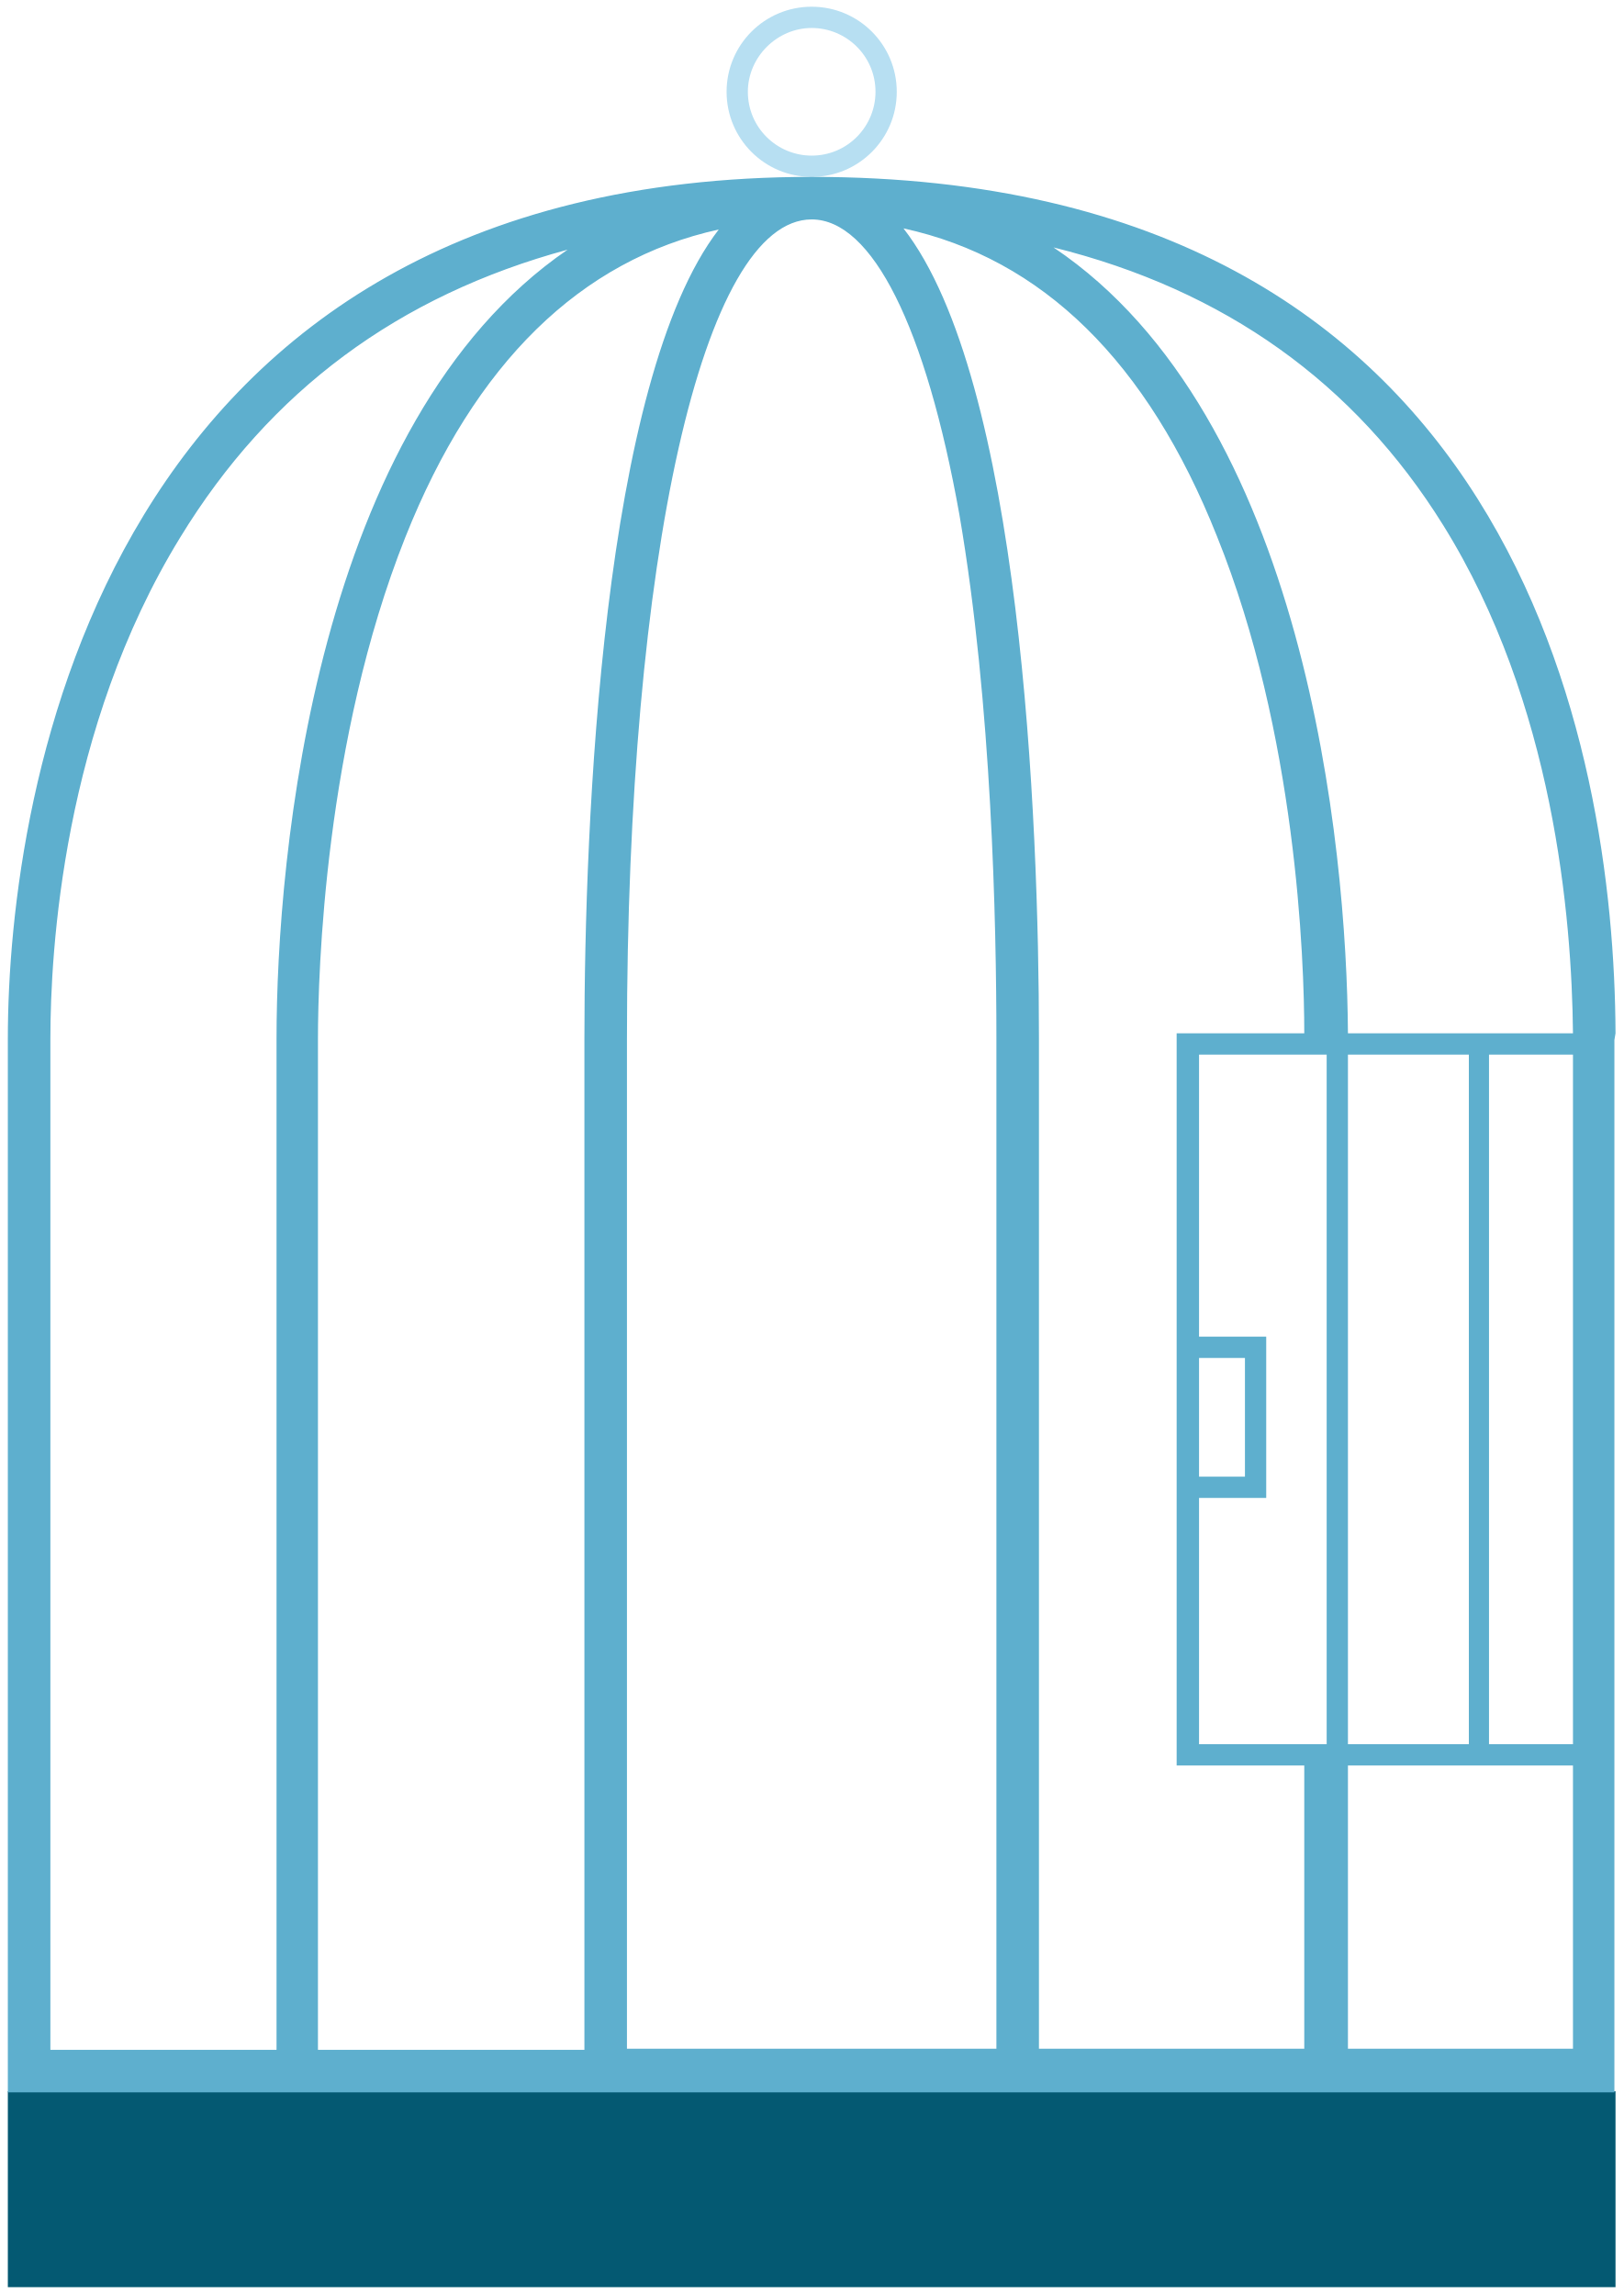
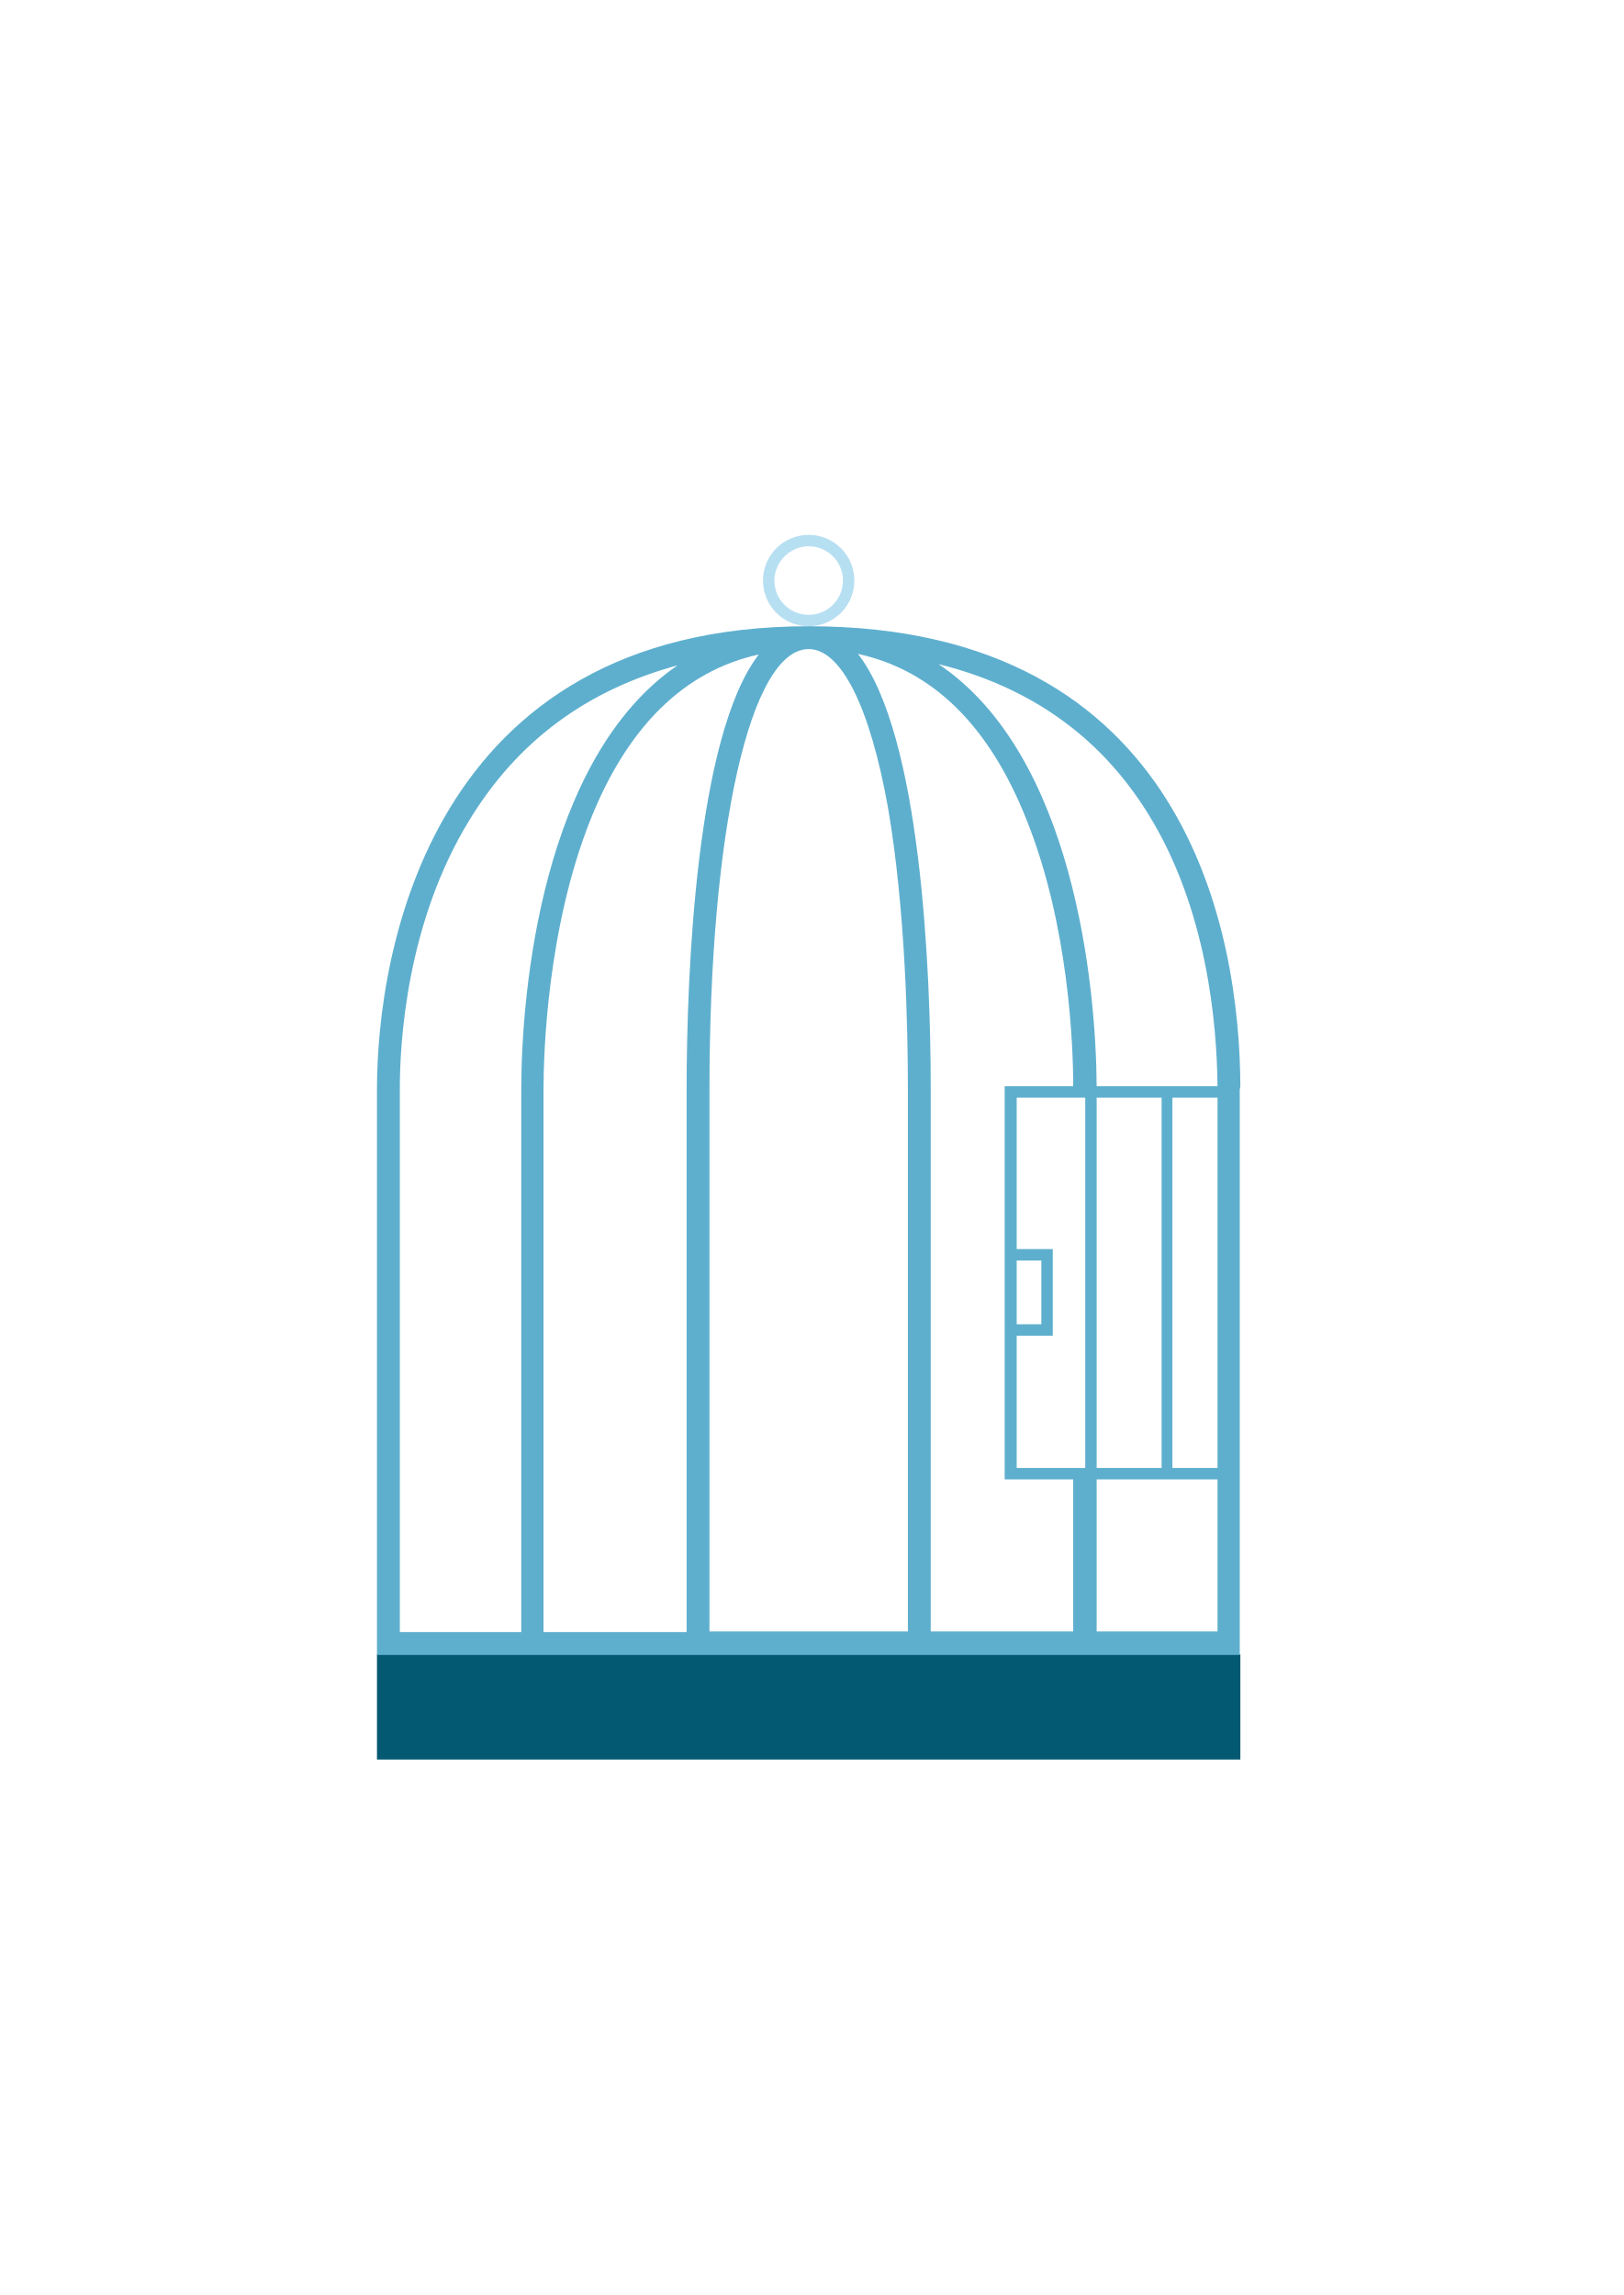
- <svg xmlns="http://www.w3.org/2000/svg" xml:space="preserve" width="145" height="205">
+ <svg xmlns="http://www.w3.org/2000/svg" xml:space="preserve" width="145" height="205" viewBox="-62 0 270 205">
  <path fill="#B7DFF2" d="M72.5 2.5c3.1 0 5.7 2.5 5.7 5.7 0 3.1-2.5 5.7-5.7 5.7-3.1 0-5.7-2.5-5.7-5.7 0-3.1 2.6-5.7 5.7-5.7m0-1.9c-4.2 0-7.6 3.4-7.6 7.6 0 4.2 3.4 7.6 7.6 7.6 4.2 0 7.6-3.4 7.6-7.6C80.1 4 76.7.6 72.5.6z" />
  <path fill="#045972" d="M.7 186.8h143.6v17.5H.7z" />
  <path fill="#5EAFCE" d="M144.3 92.3c-.1-25.3-8.8-76.5-71.8-76.5C9.2 15.8.7 70.6.7 92.8v94.1h143.5v-94l.1-.6zm-37.2 41.5h6v-14.4h-6V94.2h11.4v61.6h-11.4v-22zm0-12.5h4.1v10.6h-4.1v-10.6zm13.3-27.1h10.8v61.6h-10.8V94.2zm12.6 0h7.5v61.6H133V94.2zm-4.1-47.3c9.9 15.9 11.5 35.1 11.6 45.4h-20.1c-.1-16.7-3.8-55.1-26.3-70.2 15.3 3.8 26.9 12.1 34.8 24.8zM4.5 183V92.8C4.5 85 5.6 65.1 16.1 48c8-13.1 19.5-21.6 34.6-25.7-22.5 15.4-26 54.2-26 70.5v90.3H4.5zm23.9 0V92.8c0-5.9.6-26.7 7.8-44.8 6.2-15.6 15.7-24.8 28-27.5-10.4 13.5-12 53-12 72.3v90.3H28.4zm27.6 0V92.8c0-43.1 6.8-73.2 16.5-73.2 5.4 0 10.2 9.6 13.2 26.4C88.6 62.9 89 82.5 89 92.8V183H56zm36.8 0V92.7c0-19.5-1.6-58.8-12.1-72.3 12.4 2.7 21.8 11.9 28 27.5 7.1 17.6 7.8 37.8 7.8 44.4h-11.4v65.4h11.4V183H92.8zm47.7 0h-20.1v-25.3h20.1V183z" />
</svg>
